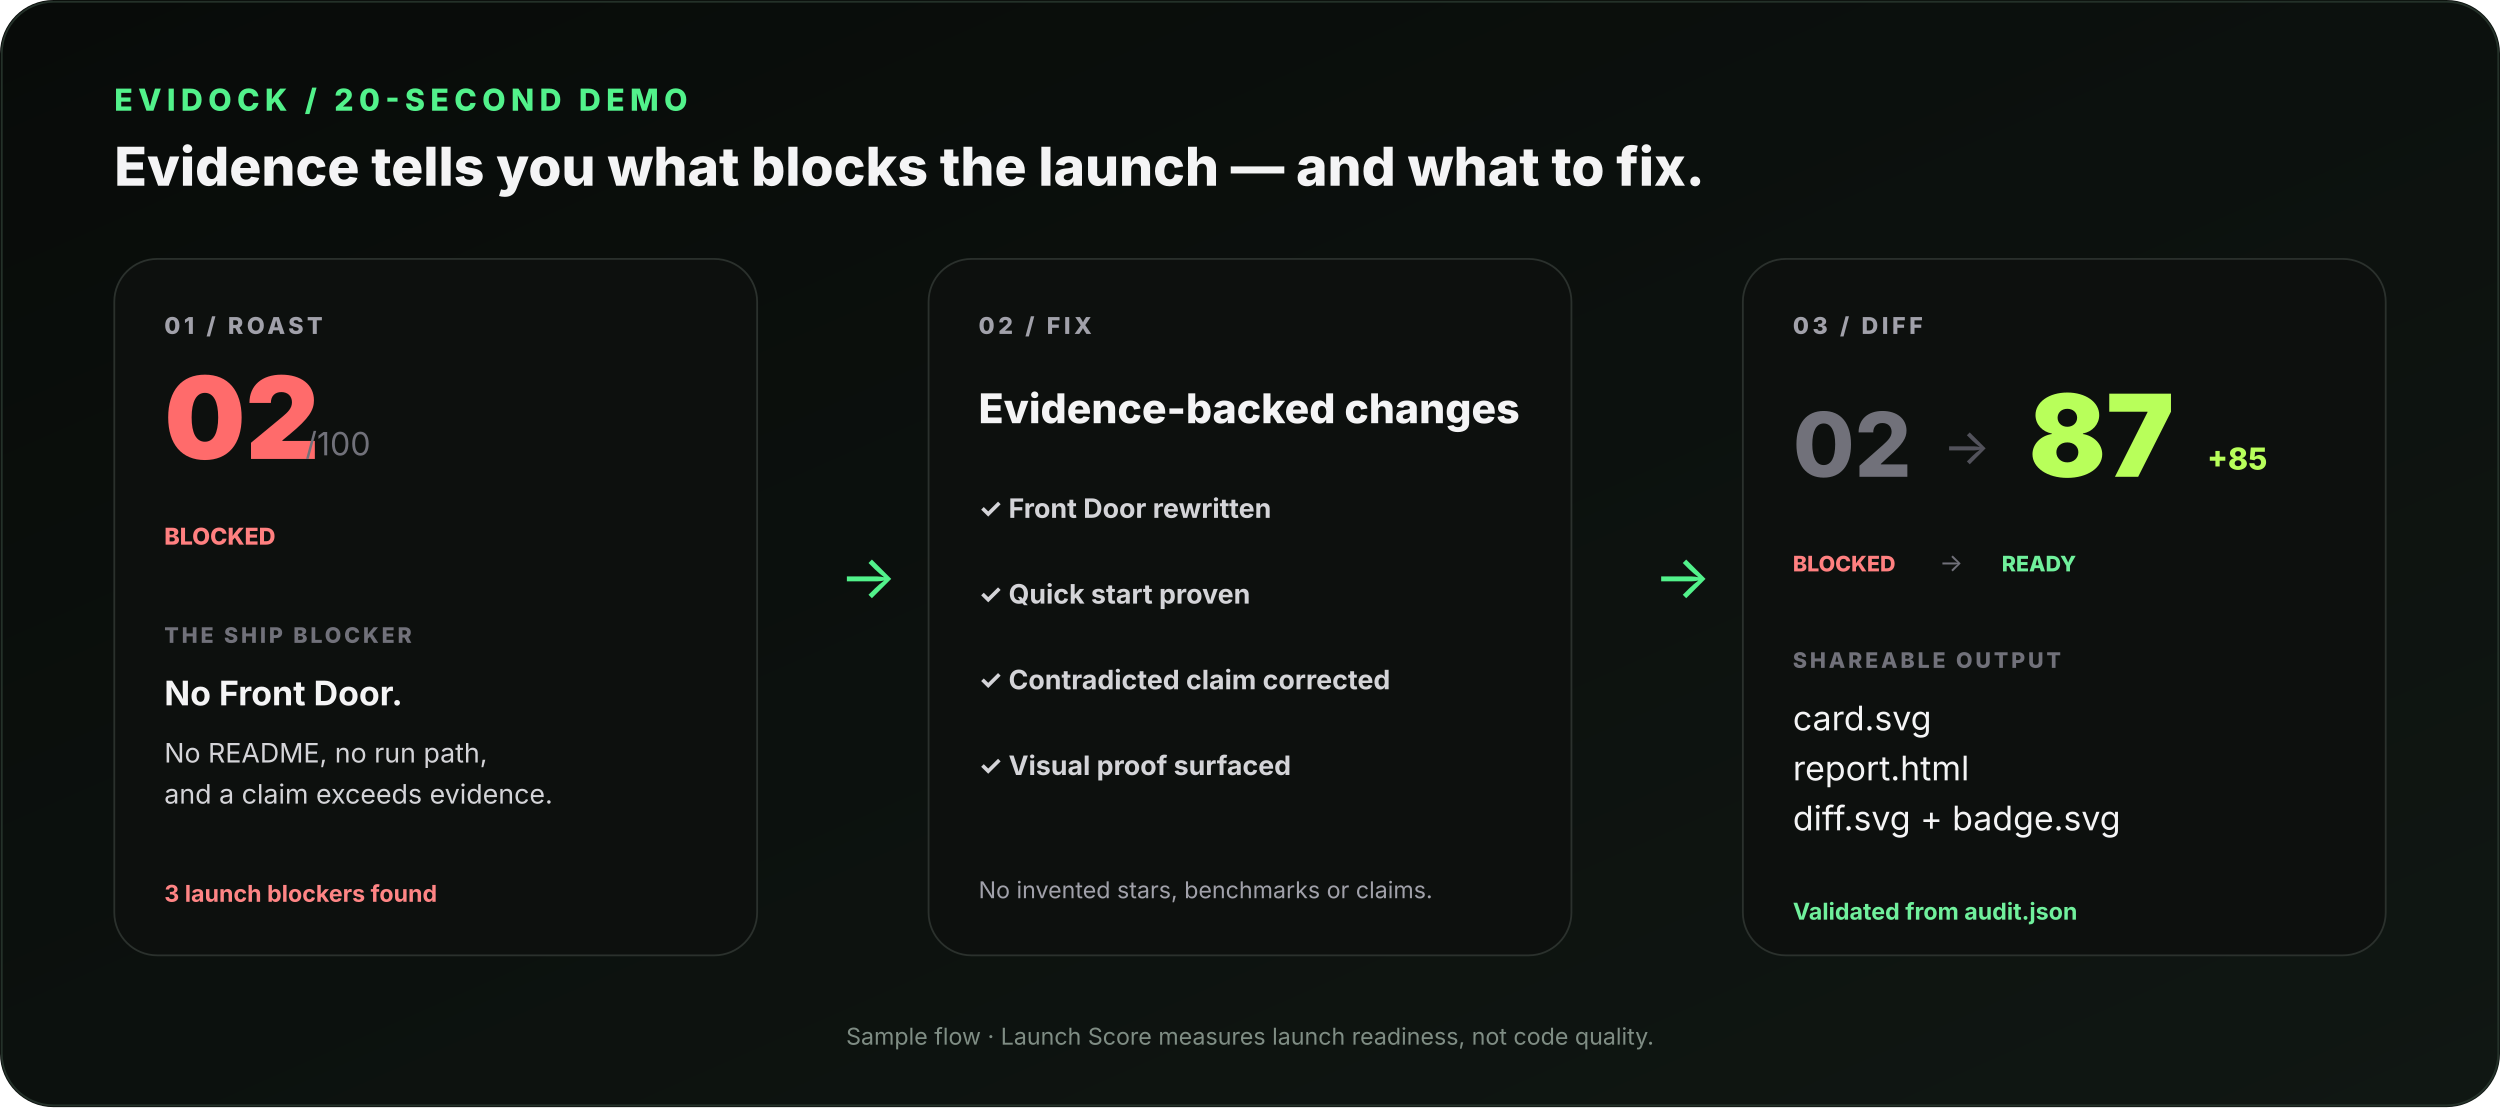
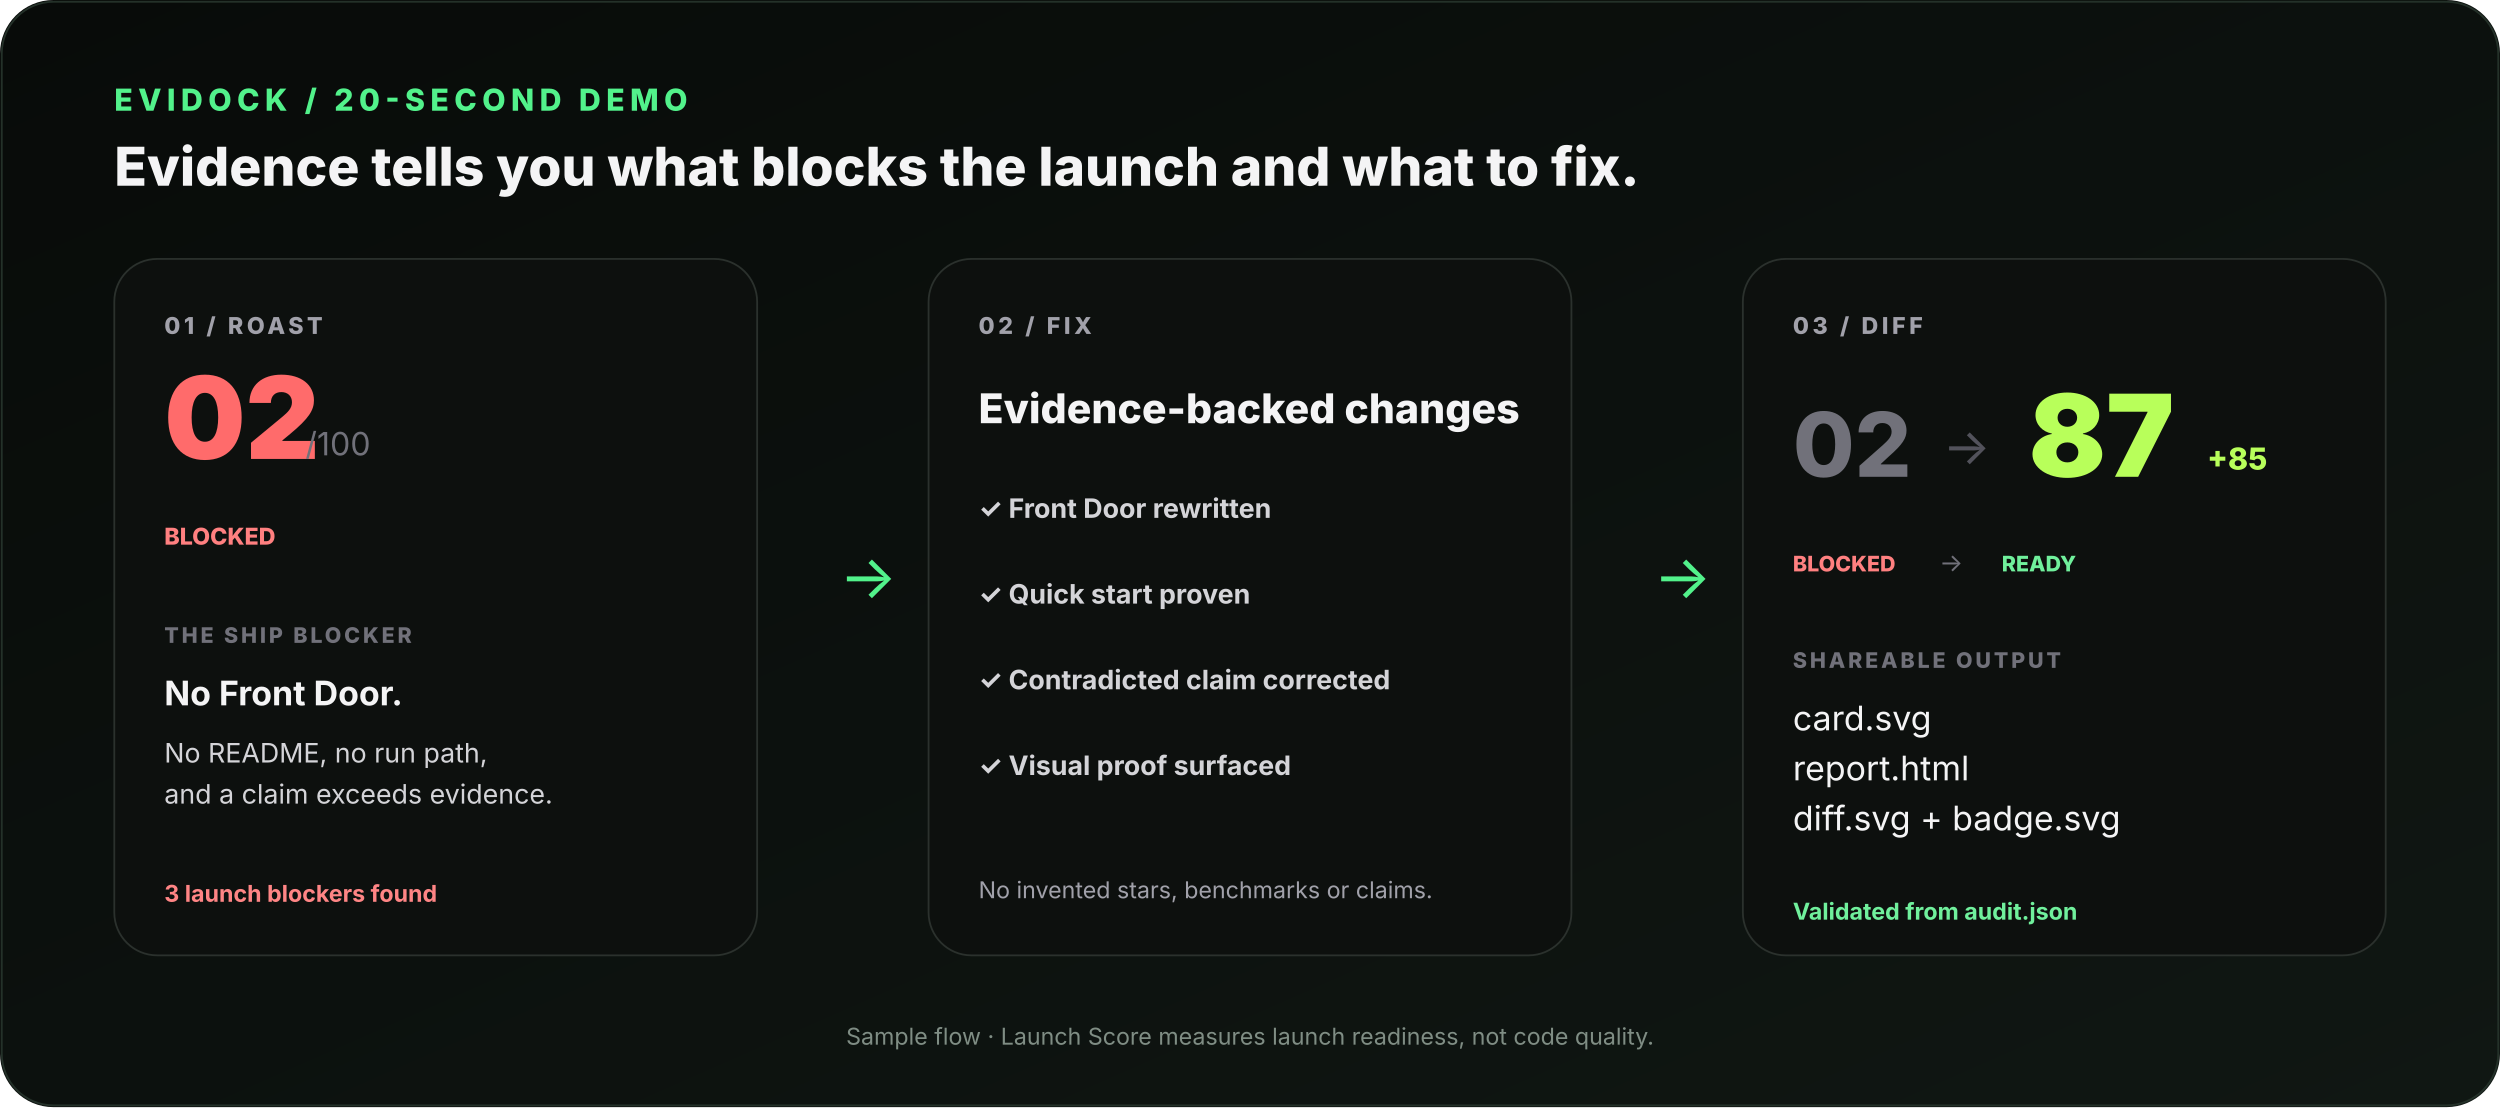
<svg xmlns="http://www.w3.org/2000/svg" width="1400" height="620" viewBox="0 0 1400 620" role="img" aria-labelledby="title desc">
  <defs>
    <linearGradient id="bg" x1="0" y1="0" x2="1" y2="1">
      <stop stop-color="#080b09" />
      <stop offset="1" stop-color="#101713" />
    </linearGradient>
  </defs>
  <rect width="1400" height="620" rx="30" fill="url(#bg)" />
  <rect x="1" y="1" width="1398" height="618" rx="29" fill="none" stroke="#243129" />
  <g font-family="ui-sans-serif,system-ui,-apple-system,Segoe UI,sans-serif">
    <text x="64" y="62" fill="#52f28b" font-size="17" font-weight="800" letter-spacing="3">EVIDOCK / 20-SECOND DEMO</text>
-     <text x="64" y="104" fill="#f4f4f5" font-size="30" font-weight="760">Evidence tells you what blocks the launch — and what to fix.</text>
+     <text x="64" y="104" fill="#f4f4f5" font-size="30" font-weight="760">Evidence tells you what blocks the launch and what to fix.</text>
    <g transform="translate(64 145)">
      <rect width="360" height="390" rx="24" fill="#0d100e" stroke="#2b312d" />
      <text x="28" y="42" fill="#a1a1aa" font-size="13" font-weight="800" letter-spacing="2">01 / ROAST</text>
      <text x="28" y="112" fill="#ff6b6b" font-size="64" font-weight="850">02</text>
      <text x="107" y="110" fill="#71717a" font-size="18">/100</text>
      <text x="28" y="160" fill="#ff8080" font-size="13" font-weight="800">BLOCKED</text>
      <text x="28" y="215" fill="#71717a" font-size="12" font-weight="800" letter-spacing="1.6">THE SHIP BLOCKER</text>
      <text x="28" y="250" fill="#f4f4f5" font-size="19" font-weight="700">No Front Door.</text>
      <text x="28" y="282" fill="#d4d4d8" font-size="15">No README, no run path,</text>
      <text x="28" y="305" fill="#d4d4d8" font-size="15">and a claim exceeds evidence.</text>
      <text x="28" y="360" fill="#ff8585" font-size="13" font-weight="700">3 launch blockers found</text>
    </g>
    <text x="470" y="335" fill="#52f28b" font-size="34">→</text>
    <g transform="translate(520 145)">
      <rect width="360" height="390" rx="24" fill="#0d100e" stroke="#2b312d" />
      <text x="28" y="42" fill="#a1a1aa" font-size="13" font-weight="800" letter-spacing="2">02 / FIX</text>
      <text x="28" y="92" fill="#f4f4f5" font-size="23" font-weight="760">Evidence-backed changes</text>
      <g fill="#d4d4d8" font-size="15" font-weight="650">
        <text x="28" y="145">✓ Front Door rewritten</text>
        <text x="28" y="193">✓ Quick start proven</text>
        <text x="28" y="241">✓ Contradicted claim corrected</text>
        <text x="28" y="289">✓ Visual proof surfaced</text>
      </g>
      <text x="28" y="358" fill="#a1a1aa" font-size="13">No invented stars, benchmarks or claims.</text>
    </g>
    <text x="926" y="335" fill="#52f28b" font-size="34">→</text>
    <g transform="translate(976 145)">
      <rect width="360" height="390" rx="24" fill="#0d100e" stroke="#2b312d" />
      <text x="28" y="42" fill="#a1a1aa" font-size="13" font-weight="800" letter-spacing="2">03 / DIFF</text>
      <text x="28" y="122" fill="#71717a" font-size="50" font-weight="820">02</text>
      <text x="112" y="115" fill="#52525b" font-size="28">→</text>
      <text x="160" y="122" fill="#b8ff5a" font-size="64" font-weight="850">87</text>
      <text x="260" y="118" fill="#b8ff5a" font-size="17" font-weight="800">+85</text>
      <text x="28" y="175" fill="#ff8080" font-size="12" font-weight="800">BLOCKED</text>
      <text x="110" y="175" fill="#71717a" font-size="14">→</text>
      <text x="145" y="175" fill="#70f09c" font-size="12" font-weight="800">READY</text>
      <text x="28" y="229" fill="#71717a" font-size="12" font-weight="800" letter-spacing="1.6">SHAREABLE OUTPUT</text>
      <text x="28" y="264" fill="#f4f4f5" font-size="19">card.svg</text>
      <text x="28" y="292" fill="#f4f4f5" font-size="19">report.html</text>
      <text x="28" y="320" fill="#f4f4f5" font-size="19">diff.svg + badge.svg</text>
      <text x="28" y="370" fill="#70f09c" font-size="13" font-weight="700">Validated from audit.json</text>
    </g>
    <text x="700" y="585" fill="#7f8d84" text-anchor="middle" font-size="13">Sample flow · Launch Score measures launch readiness, not code quality.</text>
  </g>
</svg>
